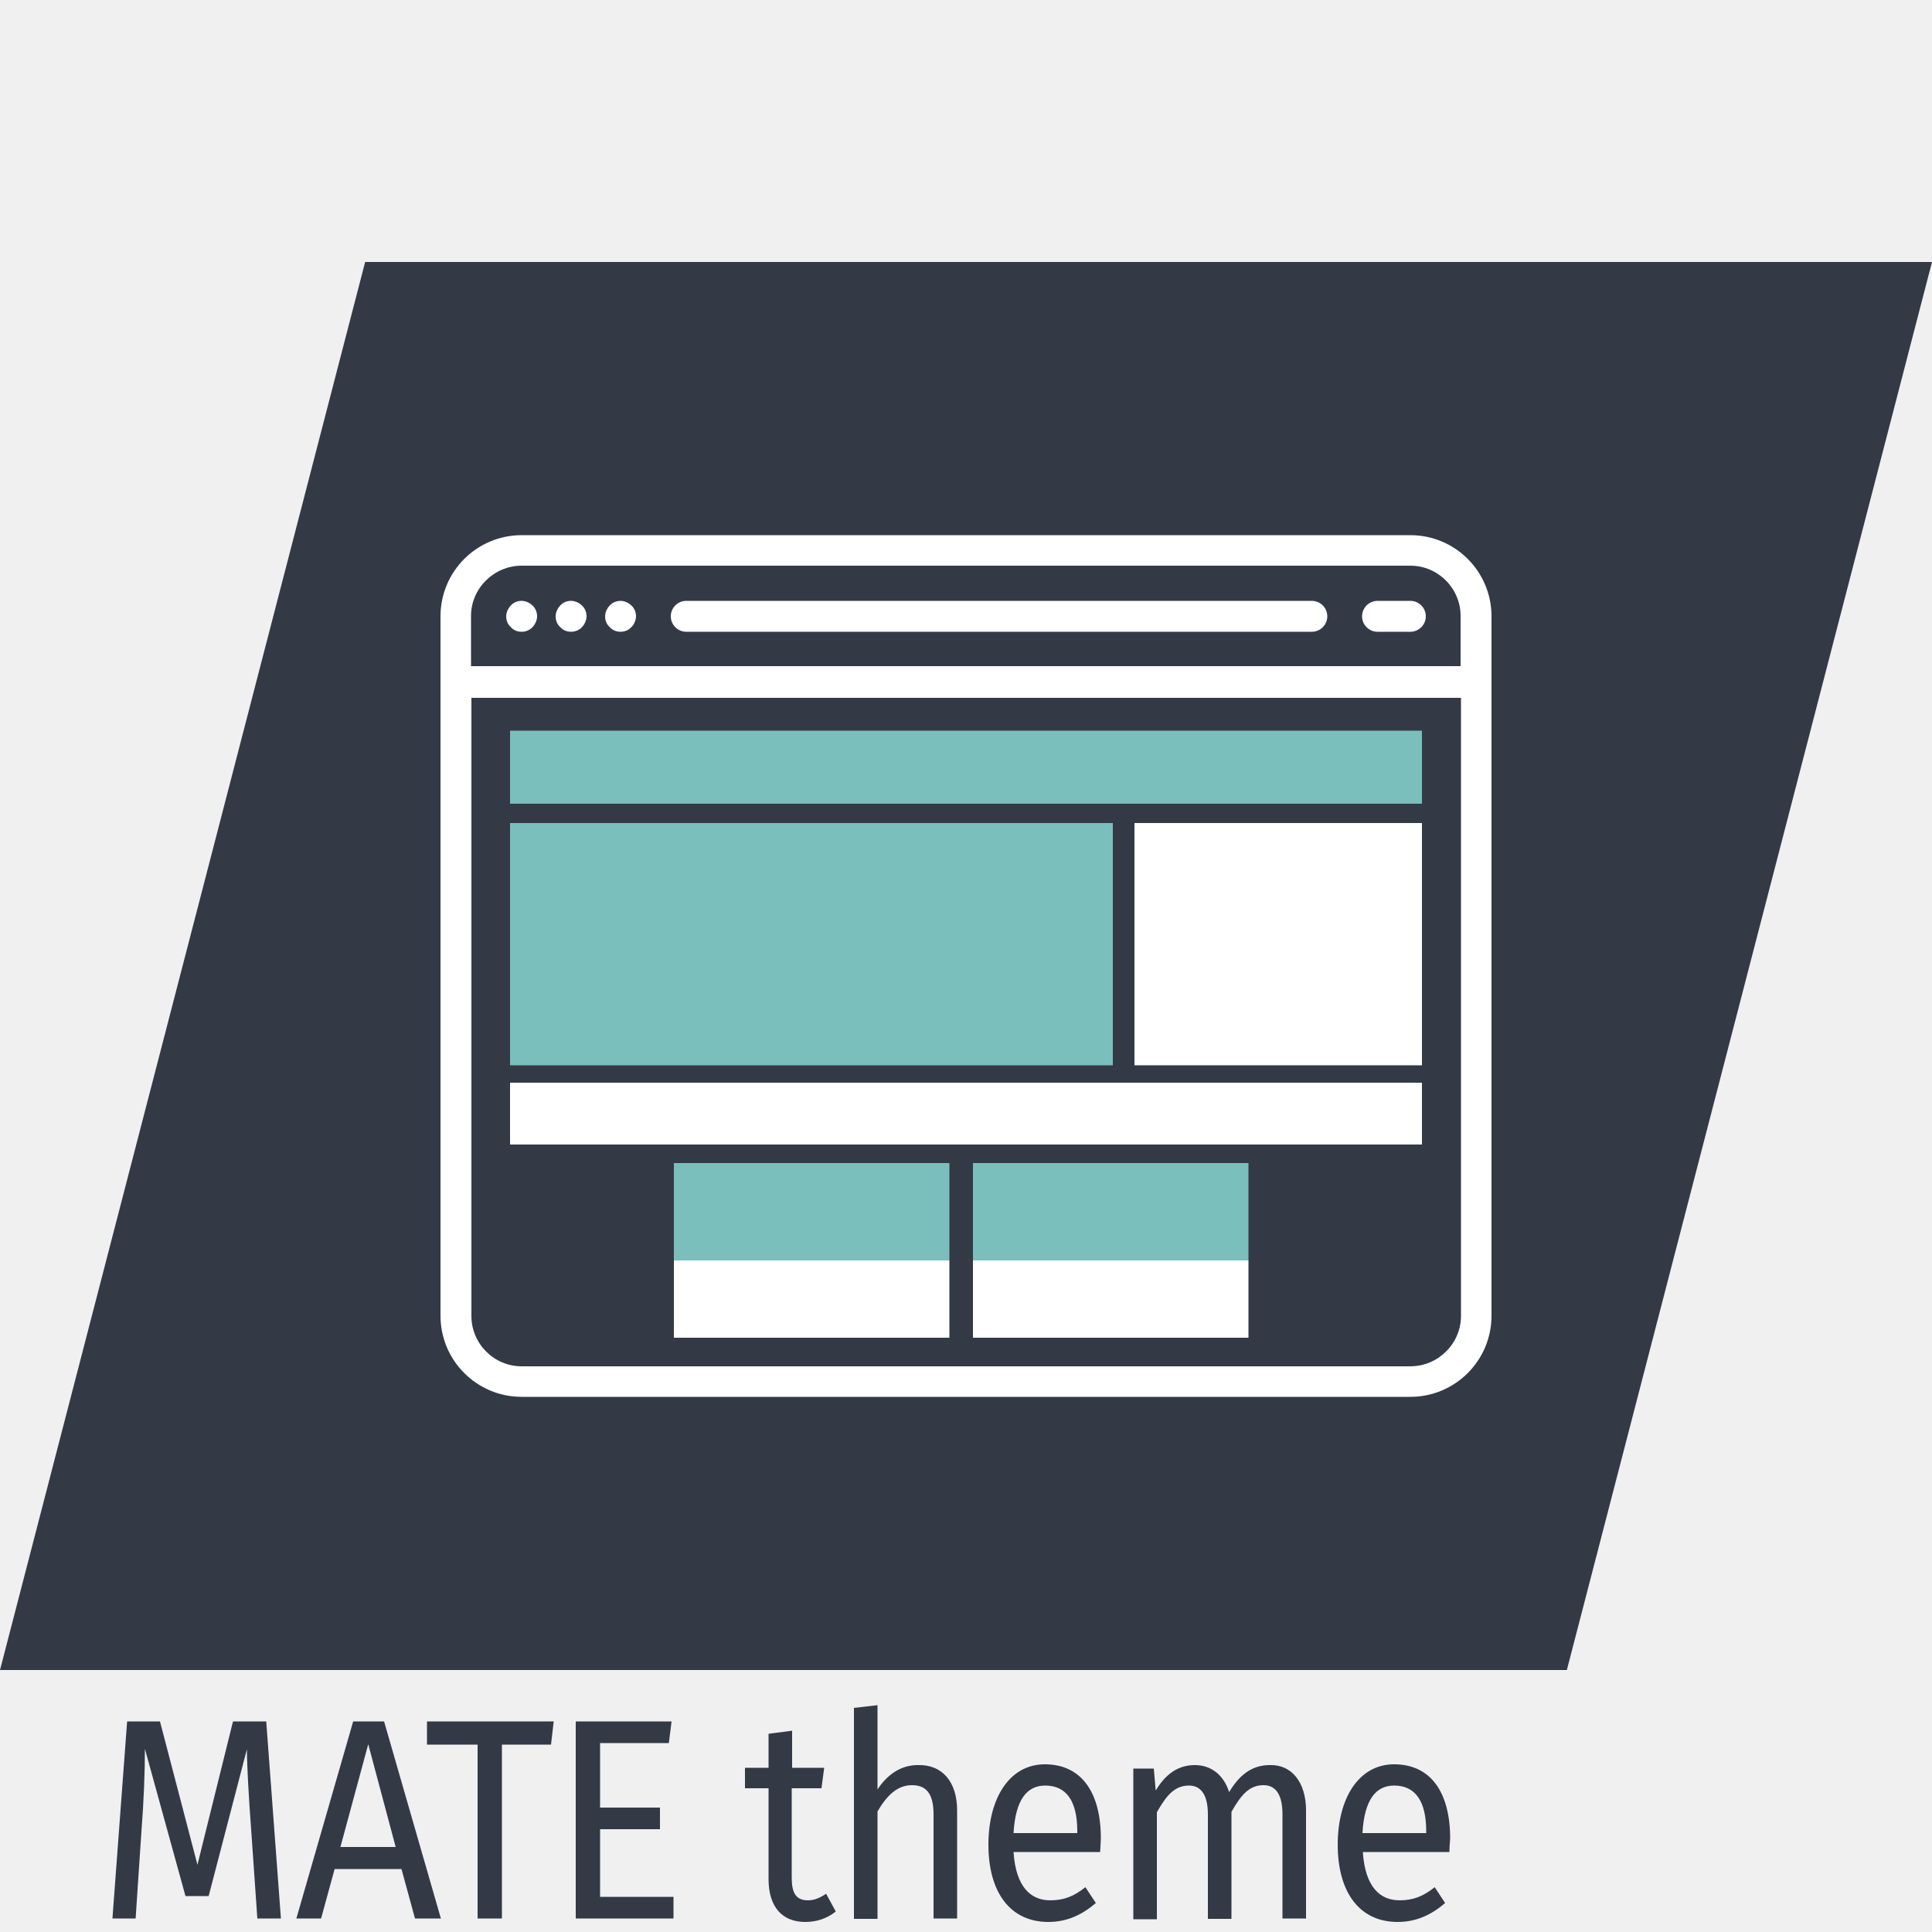
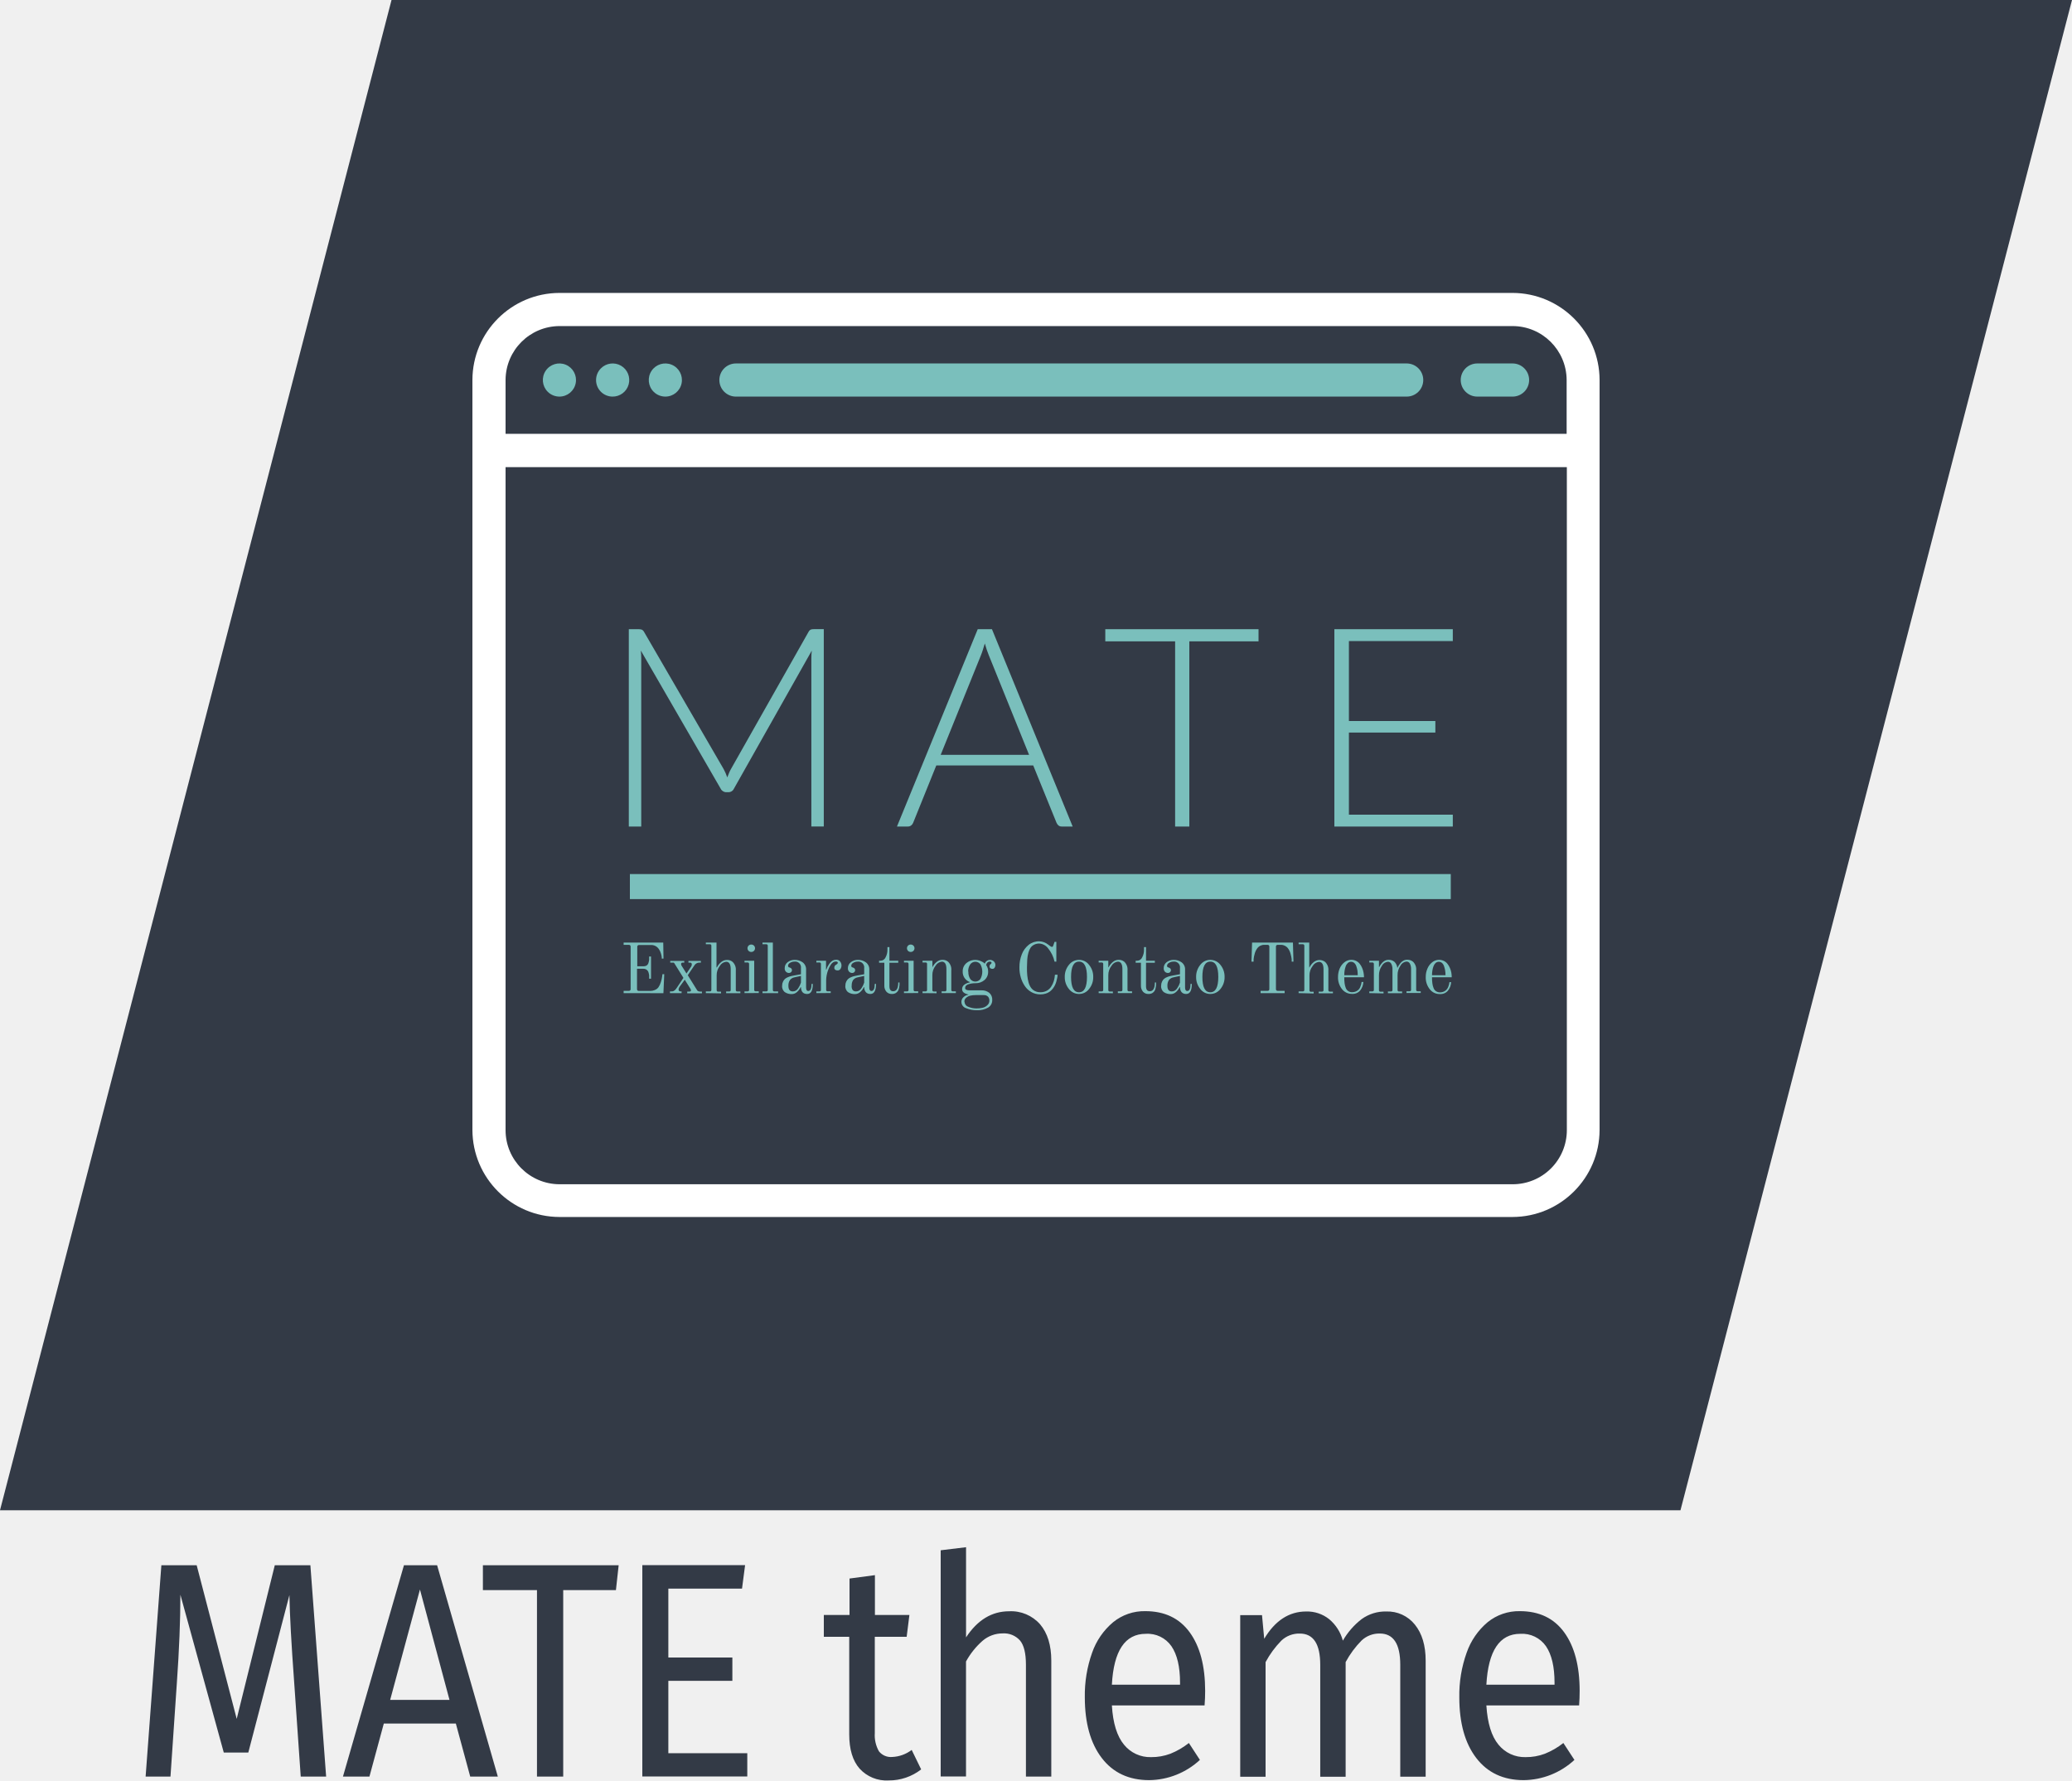
- <svg xmlns="http://www.w3.org/2000/svg" id="Ebene_1" viewBox="0 0 500 500">
-   <style>.st0{fill:#333a46}.st2{fill:#fff}.st3{fill:#7abfbc}</style>
-   <path class="st0" d="M405.5 432.2H0L94.5 67.8H500z" />
-   <path fill="none" d="M0 441h404v60H0z" />
-   <path class="st0" d="M66.6 496.5l-1.6-23c-.6-8-1.1-16.6-1.1-20.8l-9.9 38h-6l-10.5-38.1c0 6-.3 13.9-.9 21.4l-1.5 22.5h-6l3.8-51h8.5l9.7 37.1 9.2-37.1h8.6l3.8 51h-6.1zM86.6 483.7l-3.5 12.8h-6.4l14.7-51h8l14.7 51h-6.7l-3.5-12.8H86.6zm8.7-32.3L88.1 478h14.3l-7.1-26.6zM129.9 451.5v45h-6.3v-45h-13.1v-6h32.8l-.7 6h-12.7zM155.3 451.1v16.7h15.5v5.6h-15.5v17.5h19v5.6H149v-51h24.8l-.7 5.6h-17.8zM216.3 494.7c-2.3 1.8-4.9 2.7-7.9 2.7-5.9 0-9.5-3.8-9.5-11.1v-23.5h-6.1v-5.3h6.1v-8.8l6.1-.8v9.6h8.3l-.7 5.3h-7.7V486c0 3.9 1.1 5.8 4.2 5.8 1.5 0 2.9-.5 4.7-1.7l2.5 4.6zM247.7 468.5v28h-6.1v-27c0-5.8-2.3-7.5-5.6-7.5-3.8 0-6.5 2.7-8.9 6.8v27.8H221V442l6.1-.7v21.8c2.5-3.8 6-6.3 10.4-6.3 6.4-.2 10.2 4.4 10.2 11.7zM284.7 479.3h-22.4c.6 9 4.4 12.5 9.5 12.5 3.5 0 6.1-1 9.1-3.4l2.7 4.1c-3.5 3-7.4 4.9-12.3 4.9-9.8 0-15.5-7.6-15.5-20 0-12.1 5.5-20.8 14.6-20.8 9.5 0 14.5 7.3 14.5 19.2-.1 1.4-.1 2.6-.2 3.5zm-5.9-5.4c0-7.6-2.7-11.8-8.3-11.8-4.7 0-7.7 3.6-8.2 12.3h16.5v-.5zM338 468.5v28h-6.1v-27c0-5.8-2.3-7.5-4.9-7.5-3.8 0-5.9 2.7-8.3 6.9v27.7h-6.1v-27c0-5.8-2.3-7.5-4.9-7.5-3.8 0-5.9 2.7-8.3 6.9v27.7h-6.1v-39h5.3l.5 5.7c2.3-3.9 5.5-6.6 10.1-6.6 4.3 0 7.5 2.6 8.9 7 2.5-4.2 5.7-7 10.5-7 5.6-.2 9.4 4.4 9.4 11.7zM375.1 479.3h-22.4c.6 9 4.4 12.5 9.5 12.5 3.5 0 6.1-1 9.1-3.4l2.7 4.1c-3.5 3-7.4 4.9-12.3 4.9-9.8 0-15.5-7.6-15.5-20 0-12.1 5.5-20.8 14.6-20.8 9.5 0 14.5 7.3 14.5 19.2-.1 1.4-.2 2.6-.2 3.5zm-6-5.4c0-7.6-2.7-11.8-8.3-11.8-4.7 0-7.7 3.6-8.2 12.3h16.5v-.5z" />
-   <g>
-     <path class="st2" d="M135 163.5c1 0 2.1-.4 2.8-1.2.7-.7 1.2-1.8 1.2-2.8 0-1-.4-2.1-1.2-2.8-.7-.7-1.8-1.2-2.8-1.2-1.1 0-2.1.4-2.8 1.2-.7.7-1.2 1.8-1.2 2.8 0 1.1.4 2.1 1.2 2.8.7.8 1.7 1.2 2.8 1.2zm0 0M147.8 163.5c1 0 2.1-.4 2.8-1.2.7-.7 1.2-1.8 1.2-2.8 0-1-.4-2.1-1.2-2.8-.7-.7-1.8-1.2-2.8-1.2-1.1 0-2.1.4-2.8 1.2-.7.7-1.2 1.8-1.2 2.8 0 1.1.4 2.1 1.2 2.8.7.8 1.7 1.2 2.8 1.2zm0 0M160.6 163.5c1 0 2.1-.4 2.8-1.2.7-.7 1.2-1.8 1.2-2.8 0-1-.4-2.1-1.2-2.8-.7-.7-1.8-1.2-2.8-1.2-1 0-2.1.4-2.8 1.2-.7.7-1.2 1.8-1.2 2.8 0 1.1.4 2.1 1.2 2.8.7.8 1.7 1.2 2.8 1.2zm0 0M177.6 163.5h161.9c2.2 0 4-1.8 4-4s-1.8-4-4-4H177.6c-2.2 0-4 1.8-4 4s1.8 4 4 4zm0 0M356.5 163.5h8.5c2.2 0 4-1.8 4-4s-1.8-4-4-4h-8.5c-2.2 0-4 1.8-4 4s1.8 4 4 4zm0 0" />
-     <path class="st2" d="M365 138.5H135c-11.6 0-21 9.4-21 21v181c0 11.6 9.4 21 21 21h230c11.6 0 21-9.4 21-21v-181c0-11.6-9.4-21-21-21zm-230 7.9h230c7.2 0 13 5.9 13 13v13H121.9v-13c0-7.1 5.9-13 13.1-13zm230 207.2H135c-7.2 0-13-5.9-13-13v-160h256.1v160c0 7.1-5.9 13-13.1 13zm0 0" />
-     <g>
-       <path class="st3" d="M132 189.1h236V208H132zM132 213h156v62.7H132z" />
-       <path class="st2" d="M293.6 213H368v62.7h-74.4zM132 280.2h236v16H132z" />
-       <path class="st3" d="M174.4 301h71.3v25.2h-71.3zM251.8 301h71.3v25.2h-71.3z" />
-       <path class="st2" d="M174.4 326.2h71.3v20h-71.3zM251.8 326.2h71.3v20h-71.3z" />
+ <svg xmlns="http://www.w3.org/2000/svg" viewBox="0 0 500 429.62">
+   <defs>
+     <style>.cls-1{fill:#333a46}.cls-2{fill:#7abfbc}</style>
+   </defs>
+   <g id="Ebene_2" data-name="Ebene 2">
+     <g id="MATE">
+       <path class="cls-1" d="M405.52 364.46H0L94.48 0H500l-94.48 364.46zM78.7 428.73h-6.13l-1.6-23q-1-13.55-1.13-20.8l-9.92 38H54l-10.47-38.08q0 9.25-.86 21.39l-1.53 22.49h-6l3.8-51h8.52l9.66 37.08 9.19-37.08h8.59zM110 415.93H92.62l-3.47 12.8h-6.39l14.72-51h8l14.65 51h-6.66zm-1.53-5.7l-7.13-26.64-7.19 26.64zM148.63 383.74h-12.72v45h-6.33v-45h-13.05v-6h32.76zM179.06 383.37h-17.78V400h15.45v5.62h-15.45v17.47h19.05v5.62H155v-51h24.8zM222.29 427a12.59 12.59 0 01-7.86 2.66 8.75 8.75 0 01-7-2.85q-2.5-2.85-2.5-8.25V395h-6.13v-5.26h6.2v-8.8l6.13-.82v9.62h8.32l-.66 5.26h-7.69v23.23a7.86 7.86 0 001 4.41 3.68 3.68 0 003.23 1.36 8.29 8.29 0 004.67-1.7zM251 392q2.68 3.18 2.69 8.73v28h-6.12v-27q0-4.14-1.43-5.84a5.15 5.15 0 00-4.17-1.71 7.4 7.4 0 00-4.86 1.78 18.4 18.4 0 00-4 5v27.75H227v-54.59l6.12-.74v21.76q4.14-6.3 10.39-6.3A9.32 9.32 0 01251 392zM290.68 411.56h-22.37c.26 4.3 1.24 7.45 2.93 9.48a8.1 8.1 0 006.52 3 12.88 12.88 0 004.67-.82 18 18 0 004.46-2.59l2.66 4.08a18.26 18.26 0 01-12.25 4.88q-7.33 0-11.42-5.33t-4.1-14.65a30.67 30.67 0 011.76-10.77 16.85 16.85 0 015.07-7.36 11.93 11.93 0 017.76-2.67q7 0 10.72 5.11t3.73 14.13c0 1.17-.05 2.33-.14 3.51zm-5.92-5.47q0-5.77-2.07-8.81a7 7 0 00-6.19-3q-7.53 0-8.19 12.28h16.45zM341.43 392.06q2.6 3.22 2.6 8.7v28h-6.13v-27q0-7.55-4.93-7.55a6.23 6.23 0 00-4.39 1.67 22.68 22.68 0 00-3.86 5.22v27.67h-6.13v-27q0-7.55-4.93-7.55a6.21 6.21 0 00-4.46 1.71 22.74 22.74 0 00-3.8 5.18v27.67h-6.12v-39h5.26l.53 5.7q3.93-6.58 10.12-6.59a8.54 8.54 0 015.56 1.86 10.15 10.15 0 013.3 5.18 17.73 17.73 0 014.56-5.22 9.78 9.78 0 015.9-1.82 8.46 8.46 0 016.92 3.17zM381.06 411.56h-22.38c.27 4.3 1.24 7.45 2.93 9.48a8.12 8.12 0 006.53 3 12.78 12.78 0 004.66-.82 17.87 17.87 0 004.46-2.59l2.67 4.08a18.28 18.28 0 01-12.26 4.88q-7.32 0-11.42-5.33t-4.1-14.65a30.44 30.44 0 011.77-10.77 16.83 16.83 0 015.06-7.36 12 12 0 017.76-2.67q7 0 10.72 5.11t3.73 14.13c0 1.17-.04 2.33-.13 3.51zm-5.93-5.47q0-5.77-2.06-8.81a7 7 0 00-6.2-3q-7.51 0-8.19 12.28h16.45z" />
+       <path class="cls-2" d="M150.49 239.66v-.54h1.23a.41.41 0 00.46-.47v-10.17a.41.41 0 00-.46-.47h-1.23v-.55h9.56l.06 3.88h-.42v-.35a4.7 4.7 0 00-.21-.94 3.42 3.42 0 00-.48-1 2.21 2.21 0 00-2-1h-2.76a.41.41 0 00-.46.47v4.67h1.51a1.36 1.36 0 00.77-.21 1.08 1.08 0 00.42-.61 4.57 4.57 0 00.17-.74 6.17 6.17 0 000-.8h.45v5.36h-.45v-.81a3.88 3.88 0 00-.17-.74 1.17 1.17 0 00-.48-.64 1.36 1.36 0 00-.77-.21h-1.51v4.88a.41.41 0 00.46.47H157a2.79 2.79 0 001-.22 2 2 0 00.89-.66 4.57 4.57 0 00.59-1.27 7.43 7.43 0 00.31-1.35l.07-.55h.43l-.2 4.59zM161.67 239.66v-.41h.45a1 1 0 00.43-.09 1.94 1.94 0 00.33-.23 2.39 2.39 0 00.23-.26l.26-.36 1.55-2.32-2.08-3.35a1.35 1.35 0 01-.13-.21.32.32 0 00-.15-.13 1.21 1.21 0 00-.3 0h-.52v-.41h3.38v.41h-.42a.31.31 0 00-.34.35.82.82 0 00.1.37l1.2 1.91 1.14-1.69a1 1 0 00.14-.54.38.38 0 00-.12-.3.48.48 0 00-.28-.1h-.41v-.41h3v.41h-.43a1.43 1.43 0 00-1.18.74l-1.55 2.3 2.18 3.51a2 2 0 00.17.25.66.66 0 00.24.13 1.35 1.35 0 00.43.06h.4v.41h-3.55v-.41h.51c.26 0 .39-.09.39-.29a.76.76 0 00-.12-.36l-1.38-2.21-1.24 1.69a1.53 1.53 0 00-.25.61c0 .35.14.52.43.52h.3v.41zM170.33 239.66v-.41h.95a.33.33 0 00.38-.38v-10.62a.33.33 0 00-.38-.38h-.95v-.41h2.57v6h.1a3.9 3.9 0 011.07-1.32 2.15 2.15 0 011.32-.48 2 2 0 011.38.45 2.54 2.54 0 01.79 2.11v4.67a.33.33 0 00.38.38h.72v.41h-3.43v-.41h.72a.33.33 0 00.38-.38v-5c0-1.19-.37-1.79-1.1-1.79a2 2 0 00-1.53 1 3.59 3.59 0 00-.76 2.27v3.56c0 .26.12.38.37.38h.69v.41zM179.66 239.66v-.41h.72a.33.33 0 00.38-.38v-6.23a.34.34 0 00-.38-.38h-.72v-.41H182v7a.33.33 0 00.38.38h.72v.41zm1.63-9.93a.91.91 0 01-.65-.26.91.91 0 010-1.27.94.94 0 011.3 0 .91.91 0 010 1.27.91.91 0 01-.65.26zM184 239.66v-.41h.89a.33.33 0 00.38-.38v-10.62a.33.33 0 00-.38-.38H184v-.41h2.5v11.41a.33.33 0 00.38.38h.89v.41zM188.74 237.85a2.08 2.08 0 01.21-.95 2.15 2.15 0 01.47-.66 2.39 2.39 0 01.73-.43 4.32 4.32 0 01.75-.25l.76-.16 1.62-.29v-1.46a1.4 1.4 0 00-1.58-1.59 2 2 0 00-1.06.3.81.81 0 00-.47.67.46.46 0 00.05.26.31.31 0 00.25.17c.43.11.64.34.64.67s-.25.67-.76.67a1 1 0 01-.68-.29 1.1 1.1 0 01-.31-.84 1.75 1.75 0 01.73-1.49 2.75 2.75 0 011.66-.54 3.23 3.23 0 011.95.6 2.12 2.12 0 01.82 1.84v4.21c0 .57.17.86.52.86.53 0 .8-.57.8-1.71h.3q0 2.43-1.35 2.43c-1 0-1.47-.55-1.51-1.65h-.08a3.46 3.46 0 01-.83 1.14 1.87 1.87 0 01-1.33.54 2.85 2.85 0 01-1.62-.45 1.73 1.73 0 01-.68-1.6zm1.51.07c0 .89.35 1.33 1.06 1.33a1.43 1.43 0 00.74-.19 1.78 1.78 0 00.58-.58 5.3 5.3 0 00.37-.65c.09-.19.18-.42.28-.7v-1.61l-1.53.33a1.83 1.83 0 00-1.14.67 2.36 2.36 0 00-.36 1.4zM197 239.66v-.41h.72a.33.33 0 00.38-.38v-6.23a.34.34 0 00-.38-.38H197v-.41h2.33V234h.07a5.24 5.24 0 01.71-1.4 2.5 2.5 0 01.76-.75 1.75 1.75 0 01.86-.24 1.14 1.14 0 011 .42 1.55 1.55 0 01.33 1 1.46 1.46 0 01-.24.79.79.79 0 01-.72.37.9.9 0 01-.55-.16.56.56 0 01-.22-.49.81.81 0 01.46-.75c.25-.14.38-.29.38-.46s-.16-.29-.48-.29a1.29 1.29 0 00-.59.15 1.93 1.93 0 00-.65.66 5.77 5.77 0 00-.65 1.34 7.46 7.46 0 00-.44 2.4v2.26a.33.33 0 00.38.38h.72v.41zM204 237.85a2.07 2.07 0 01.2-.95 2.33 2.33 0 01.47-.66 2.39 2.39 0 01.73-.43 4.32 4.32 0 01.75-.25l.76-.16 1.63-.29v-1.46a1.41 1.41 0 00-1.59-1.59 2 2 0 00-1.06.3.83.83 0 00-.47.67.57.57 0 00.05.26.32.32 0 00.26.17c.42.11.63.34.63.67s-.25.67-.75.67a1 1 0 01-.69-.29 1.14 1.14 0 01-.31-.84 1.76 1.76 0 01.74-1.49 2.72 2.72 0 011.65-.54 3.23 3.23 0 011.95.6 2.09 2.09 0 01.82 1.84v4.21c0 .57.17.86.52.86.53 0 .8-.57.8-1.71h.31c0 1.62-.46 2.43-1.36 2.43s-1.47-.55-1.5-1.65h-.09a3.32 3.32 0 01-.83 1.14 1.87 1.87 0 01-1.33.54 2.88 2.88 0 01-1.62-.45 1.73 1.73 0 01-.67-1.6zm1.5.07c0 .89.36 1.33 1.06 1.33a1.43 1.43 0 00.74-.19 1.69 1.69 0 00.58-.58 5.55 5.55 0 00.38-.65c.08-.19.17-.42.28-.7v-1.61l-1.53.33a1.85 1.85 0 00-1.15.67 2.36 2.36 0 00-.33 1.4zM215.18 239.87a1.67 1.67 0 01-1.28-.55 2.15 2.15 0 01-.5-1.49v-5.5h-1.27v-.48h.38a1.33 1.33 0 001.2-.83 3.79 3.79 0 00.44-1.84v-.62h.48v3.29h2.13v.48h-2.13V238c0 .81.3 1.21.91 1.21.81 0 1.22-.7 1.22-2.12h.3v.65a5.72 5.72 0 01-.11.71 2.06 2.06 0 01-.29.73 1.73 1.73 0 01-.56.5 1.86 1.86 0 01-.92.19zM218.14 239.66v-.41h.72a.33.33 0 00.38-.38v-6.23a.34.34 0 00-.38-.38h-.72v-.41h2.33v7a.33.33 0 00.38.38h.72v.41zm1.63-9.93a.92.92 0 01-.65-.26.91.91 0 010-1.27.92.92 0 01.65-.26.91.91 0 01.65.26.91.91 0 010 1.27.91.91 0 01-.65.26zM222.62 239.66v-.41h.71a.33.33 0 00.38-.38v-6.23a.33.33 0 00-.38-.38h-.71v-.41H225v1.58a3.9 3.9 0 011.07-1.32 2.15 2.15 0 011.32-.48 2 2 0 011.38.45 2.54 2.54 0 01.79 2.11v4.67a.33.33 0 00.38.38h.72v.41h-3.43v-.41h.77a.33.33 0 00.38-.38v-5c0-1.19-.37-1.79-1.1-1.79a2 2 0 00-1.53 1 3.59 3.59 0 00-.76 2.27v3.56c0 .26.12.38.37.38h.64v.41zM232 241.75a1.51 1.51 0 01.5-1.11 2.1 2.1 0 011.18-.58V240c-1-.22-1.51-.64-1.51-1.27a1.31 1.31 0 01.54-1.11 3.06 3.06 0 011.33-.54V237a2.61 2.61 0 01-1.73-2.59 2.54 2.54 0 01.9-2 3.32 3.32 0 013.56-.43 2.34 2.34 0 01.87.57 1.24 1.24 0 01.5-.67 1.21 1.21 0 01.68-.23 1.37 1.37 0 011 .35 1.15 1.15 0 01.38.89 1.11 1.11 0 01-.2.67.61.61 0 01-.52.25.87.87 0 01-.48-.14.54.54 0 01-.21-.47.6.6 0 01.29-.55.35.35 0 00.19-.31c0-.18-.15-.27-.46-.27a.81.81 0 00-.56.24 1 1 0 00-.28.58 2.61 2.61 0 01.48 1.57 2.56 2.56 0 01-.88 2.05 3.19 3.19 0 01-2.17.76 5.21 5.21 0 00-1.74.27c-.51.18-.76.47-.76.88s.36.57 1.1.57h2.87a2.86 2.86 0 011.84.59 2.11 2.11 0 01.73 1.74 2.05 2.05 0 01-1 1.84 5 5 0 01-2.68.63 6.45 6.45 0 01-2.6-.48 1.59 1.59 0 01-1.16-1.56zm.76 0a1.3 1.3 0 00.9 1.21 5 5 0 002 .4 6.25 6.25 0 001.42-.15 2.41 2.41 0 001.15-.6 1.46 1.46 0 00.52-1.17 1.43 1.43 0 00-.32-.92 1.38 1.38 0 00-1.1-.38h-1.91a5.45 5.45 0 00-1.25.13 2.34 2.34 0 00-1 .5 1.21 1.21 0 00-.46.95zm.92-7.27a3 3 0 00.45 1.77 1.52 1.52 0 002.46 0 3.69 3.69 0 000-3.53 1.52 1.52 0 00-2.46 0 3 3 0 00-.5 1.73zM246 233.46a8.41 8.41 0 01.57-3.15 5.34 5.34 0 011.66-2.29 4 4 0 012.57-.86 3.61 3.61 0 012.12.78 3.3 3.3 0 01.45.33.77.77 0 00.48.24.25.25 0 00.2-.08 1.06 1.06 0 00.14-.3l.29-.84h.43v4.77h-.43a7.74 7.74 0 00-1.58-3.23 2.89 2.89 0 00-2.1-1.13 2.71 2.71 0 00-1.25.28 2.36 2.36 0 00-.86.73 4.21 4.21 0 00-.53 1.22 8 8 0 00-.27 1.59c0 .55-.07 1.2-.07 1.94s0 1.4.08 2a9.52 9.52 0 00.31 1.64 4.05 4.05 0 00.59 1.27 2.55 2.55 0 00.93.79 2.85 2.85 0 001.34.29 3.2 3.2 0 001.53-.36 2.94 2.94 0 001.07-1 5.31 5.31 0 00.63-1.34 7.43 7.43 0 00.27-1.52h.62c0 .25 0 .5-.08.77a6.94 6.94 0 01-.2.86 5.08 5.08 0 01-.34.9 4.72 4.72 0 01-.53.84 4.08 4.08 0 01-.73.71 3.2 3.2 0 01-1 .48 4.17 4.17 0 01-1.26.18 4.37 4.37 0 01-2.18-.56 4.7 4.7 0 01-1.6-1.5 7.26 7.26 0 01-.95-2.07 8.2 8.2 0 01-.32-2.38zM260.38 239.87a3.05 3.05 0 01-2.44-1.21 4.42 4.42 0 01-1-2.9 4.46 4.46 0 011-2.91 3.08 3.08 0 012.44-1.21 3 3 0 012.43 1.21 4.46 4.46 0 011 2.91 4.42 4.42 0 01-1 2.9 3 3 0 01-2.43 1.21zm0-.41c1.28 0 1.92-1.24 1.92-3.7s-.64-3.7-1.92-3.7-1.92 1.23-1.92 3.7.64 3.7 1.92 3.7zM265.12 239.66v-.41h.72a.33.33 0 00.38-.38v-6.23a.34.34 0 00-.38-.38h-.72v-.41h2.33v1.58h.07a3.9 3.9 0 011.07-1.32 2.14 2.14 0 011.31-.48 2.07 2.07 0 011.39.45 2.54 2.54 0 01.79 2.11v4.67a.33.33 0 00.38.38h.72v.41h-3.43v-.41h.72a.33.33 0 00.38-.38v-5c0-1.19-.37-1.79-1.1-1.79a2 2 0 00-1.53 1 3.6 3.6 0 00-.77 2.27v3.56a.33.33 0 00.38.38h.72v.41zM277.1 239.87a1.67 1.67 0 01-1.28-.55 2.15 2.15 0 01-.5-1.49v-5.5h-1.27v-.48h.38a1.33 1.33 0 001.2-.83 3.79 3.79 0 00.44-1.84v-.62h.48v3.29h2.13v.48h-2.13V238c0 .81.3 1.21.91 1.21.81 0 1.22-.7 1.22-2.12h.3v.65a4.52 4.52 0 01-.12.71 1.89 1.89 0 01-.28.73 1.73 1.73 0 01-.56.5 1.86 1.86 0 01-.92.19zM280.2 237.85a2.08 2.08 0 01.21-.95 2 2 0 01.47-.66 2.32 2.32 0 01.72-.43 4.32 4.32 0 01.75-.25l.76-.16 1.63-.29v-1.46a1.4 1.4 0 00-1.58-1.59 2 2 0 00-1.06.3.83.83 0 00-.48.67.57.57 0 00.05.26.33.33 0 00.26.17c.42.11.63.34.63.67s-.25.67-.75.67a1 1 0 01-.69-.29 1.14 1.14 0 01-.3-.84 1.75 1.75 0 01.73-1.49 2.73 2.73 0 011.66-.54 3.18 3.18 0 011.94.6 2.09 2.09 0 01.82 1.84v4.21c0 .57.18.86.53.86.53 0 .79-.57.79-1.71h.31c0 1.62-.45 2.43-1.36 2.43s-1.47-.55-1.5-1.65h-.09a3.42 3.42 0 01-.82 1.14 1.89 1.89 0 01-1.34.54 2.84 2.84 0 01-1.61-.45 1.73 1.73 0 01-.68-1.6zm1.51.07c0 .89.35 1.33 1.05 1.33a1.41 1.41 0 00.74-.19 1.61 1.61 0 00.58-.58 5.55 5.55 0 00.38-.65c.08-.19.18-.42.28-.7v-1.61l-1.53.33a1.85 1.85 0 00-1.15.67 2.43 2.43 0 00-.35 1.4zM292.07 239.87a3 3 0 01-2.43-1.21 4.42 4.42 0 01-1-2.9 4.46 4.46 0 011-2.91 3 3 0 012.43-1.21 3.08 3.08 0 012.44 1.21 4.46 4.46 0 011 2.91 4.42 4.42 0 01-1 2.9 3.05 3.05 0 01-2.44 1.21zm0-.41c1.28 0 1.92-1.24 1.92-3.7s-.64-3.7-1.92-3.7-1.92 1.23-1.92 3.7.64 3.7 1.92 3.7zM302 232.06l.14-4.6H312l.13 4.6h-.43v-.6a7.51 7.51 0 00-.26-1.25 3.71 3.71 0 00-.6-1.31 2.1 2.1 0 00-1.69-.89h-.79a.41.41 0 00-.46.47v10.17a.41.41 0 00.46.47H310v.54h-5.8v-.54h1.65a.41.41 0 00.46-.47v-10.17a.41.41 0 00-.46-.47h-.79a2.05 2.05 0 00-1.7.89 3.71 3.71 0 00-.6 1.31 7.25 7.25 0 00-.25 1.25 5.67 5.67 0 000 .6zM313.37 239.66v-.41h1a.33.33 0 00.38-.38v-10.62a.34.34 0 00-.38-.38h-1v-.41h2.57v6h.06a3.68 3.68 0 011.07-1.32 2.19 2.19 0 012.7 0 2.57 2.57 0 01.78 2.11v4.67a.33.33 0 00.38.38h.72v.41h-3.43v-.41h.78a.33.33 0 00.38-.38v-5c0-1.19-.36-1.79-1.1-1.79a2 2 0 00-1.53 1 3.59 3.59 0 00-.76 2.27v3.56a.33.33 0 00.38.38h.63v.41zM322.88 235.76a5.08 5.08 0 01.39-2 3.81 3.81 0 011.14-1.53 2.63 2.63 0 011.69-.6 2.55 2.55 0 011.14.26 2.47 2.47 0 01.87.69 4.26 4.26 0 01.59 1 5.15 5.15 0 01.34 1.12 6.2 6.2 0 01.11 1.14h-4.76a10.66 10.66 0 00.08 1.47 5.18 5.18 0 00.29 1.13 1.58 1.58 0 001.58 1 2.19 2.19 0 00.67-.11 2 2 0 00.66-.36 1.81 1.81 0 00.57-.77 4.08 4.08 0 00.33-1.23h.43a3.56 3.56 0 01-.78 2.07 2.35 2.35 0 01-1.9.81 3 3 0 01-2.48-1.15 4.49 4.49 0 01-.96-2.94zm1.51-.41h3.25a8.6 8.6 0 00-.08-1.17 6.88 6.88 0 00-.26-1 1.79 1.79 0 00-.5-.79 1.17 1.17 0 00-1.54 0 1.91 1.91 0 00-.52.79 5.77 5.77 0 00-.27 1.05 7.29 7.29 0 00-.08 1.12zM330.43 239.66v-.41h.72a.33.33 0 00.38-.38v-6.23a.34.34 0 00-.38-.38h-.72v-.41h2.33v1.51h.07c.62-1.15 1.35-1.73 2.21-1.73a2.1 2.1 0 011.42.45 2.28 2.28 0 01.72 1.44h.07a4.21 4.21 0 01.24-.47 5.82 5.82 0 01.44-.61 2.23 2.23 0 01.7-.59 1.78 1.78 0 01.9-.24 2.12 2.12 0 011.42.45 2.54 2.54 0 01.79 2.11v4.67a.33.33 0 00.38.38h.72v.41h-3.43v-.41h.72a.33.33 0 00.38-.38v-5a2.73 2.73 0 00-.27-1.26.89.89 0 00-.86-.53 1.83 1.83 0 00-1.44 1 3.85 3.85 0 00-.69 2.28v3.56a.33.33 0 00.38.38h.72v.41h-3.43v-.41h.72a.33.33 0 00.38-.38v-5a2.73 2.73 0 00-.27-1.26.88.88 0 00-.86-.53 1.83 1.83 0 00-1.44 1 3.85 3.85 0 00-.69 2.28v3.56a.33.33 0 00.38.38h.72v.41zM344.05 235.76a4.91 4.91 0 01.4-2 3.81 3.81 0 011.14-1.53 2.66 2.66 0 012.83-.34 2.53 2.53 0 01.86.69 3.93 3.93 0 01.59 1 4.68 4.68 0 01.35 1.12 6.2 6.2 0 01.1 1.14h-4.76a10.53 10.53 0 00.09 1.47 4.25 4.25 0 00.29 1.13 1.56 1.56 0 00.6.77 1.68 1.68 0 001 .27 2.09 2.09 0 00.67-.11 1.92 1.92 0 00.67-.36 2 2 0 00.57-.77 4.09 4.09 0 00.32-1.23h.41a3.56 3.56 0 01-.78 2.07 2.32 2.32 0 01-1.89.81 3 3 0 01-2.48-1.15 4.49 4.49 0 01-.98-2.98zm1.51-.41h3.26a7.22 7.22 0 00-.09-1.17 5.86 5.86 0 00-.26-1 1.78 1.78 0 00-.49-.79 1.18 1.18 0 00-1.55 0 2 2 0 00-.51.79 5.05 5.05 0 00-.27 1.05 7.27 7.27 0 00-.09 1.12zM152 210.93h198.09v6.04H152zM175.5 187.61l.42-1.06a9.12 9.12 0 01.49-1l18.71-33.08a1.25 1.25 0 01.54-.54 2.4 2.4 0 01.74-.1h2.39v47.62h-3v-40.57a17.48 17.48 0 01.1-1.86l-18.77 33.28a1.46 1.46 0 01-1.35.88h-.53a1.51 1.51 0 01-1.35-.88L154.64 157a17.62 17.62 0 01.1 1.89v40.58h-3v-47.63h2.35a2.54 2.54 0 01.76.1 1.23 1.23 0 01.56.54l19.21 33.11a12.67 12.67 0 01.88 2.02zM258.85 199.46h-2.66a1.16 1.16 0 01-.77-.26 1.65 1.65 0 01-.47-.65l-5.62-13.83h-23.39l-5.58 13.83a1.52 1.52 0 01-.47.64 1.28 1.28 0 01-.81.27h-2.63l19.49-47.62h3.43zM227 182.16h21.33l-9.73-24.06q-.24-.57-.48-1.29l-.47-1.53c-.15.53-.31 1-.47 1.53s-.31.92-.47 1.33zM303.7 151.84v2.93H287v44.69h-3.43v-44.69h-16.85v-2.93zM350.58 151.84v2.86h-25.07V174h20.86v2.79h-20.86v19.81h25.07v2.86H322v-47.62zM135 95.71a4 4 0 10-2.83-1.17 4 4 0 002.83 1.17zM147.77 95.71A4 4 0 10145 88.9a4 4 0 000 5.64 4 4 0 002.82 1.17zM160.55 95.71a4 4 0 10-2.82-1.17 4 4 0 002.82 1.17zM177.59 95.71h161.86a4 4 0 000-8H177.59a4 4 0 000 8zM356.49 95.71H365a4 4 0 100-8h-8.51a4 4 0 100 8z" />
+       <path d="M365 70.69H135a21.06 21.06 0 00-21 21v181a21.07 21.07 0 0021 21h230a21.07 21.07 0 0021-21v-181a21.06 21.06 0 00-21-21zm-230 8h230a13.07 13.07 0 0113.05 13v13H122v-13a13.07 13.07 0 0113-13zm230 207.1H135a13.06 13.06 0 01-13-13.05v-160h256.1v160a13.06 13.06 0 01-13.1 13.05z" fill="#fff" />
    </g>
  </g>
</svg>
